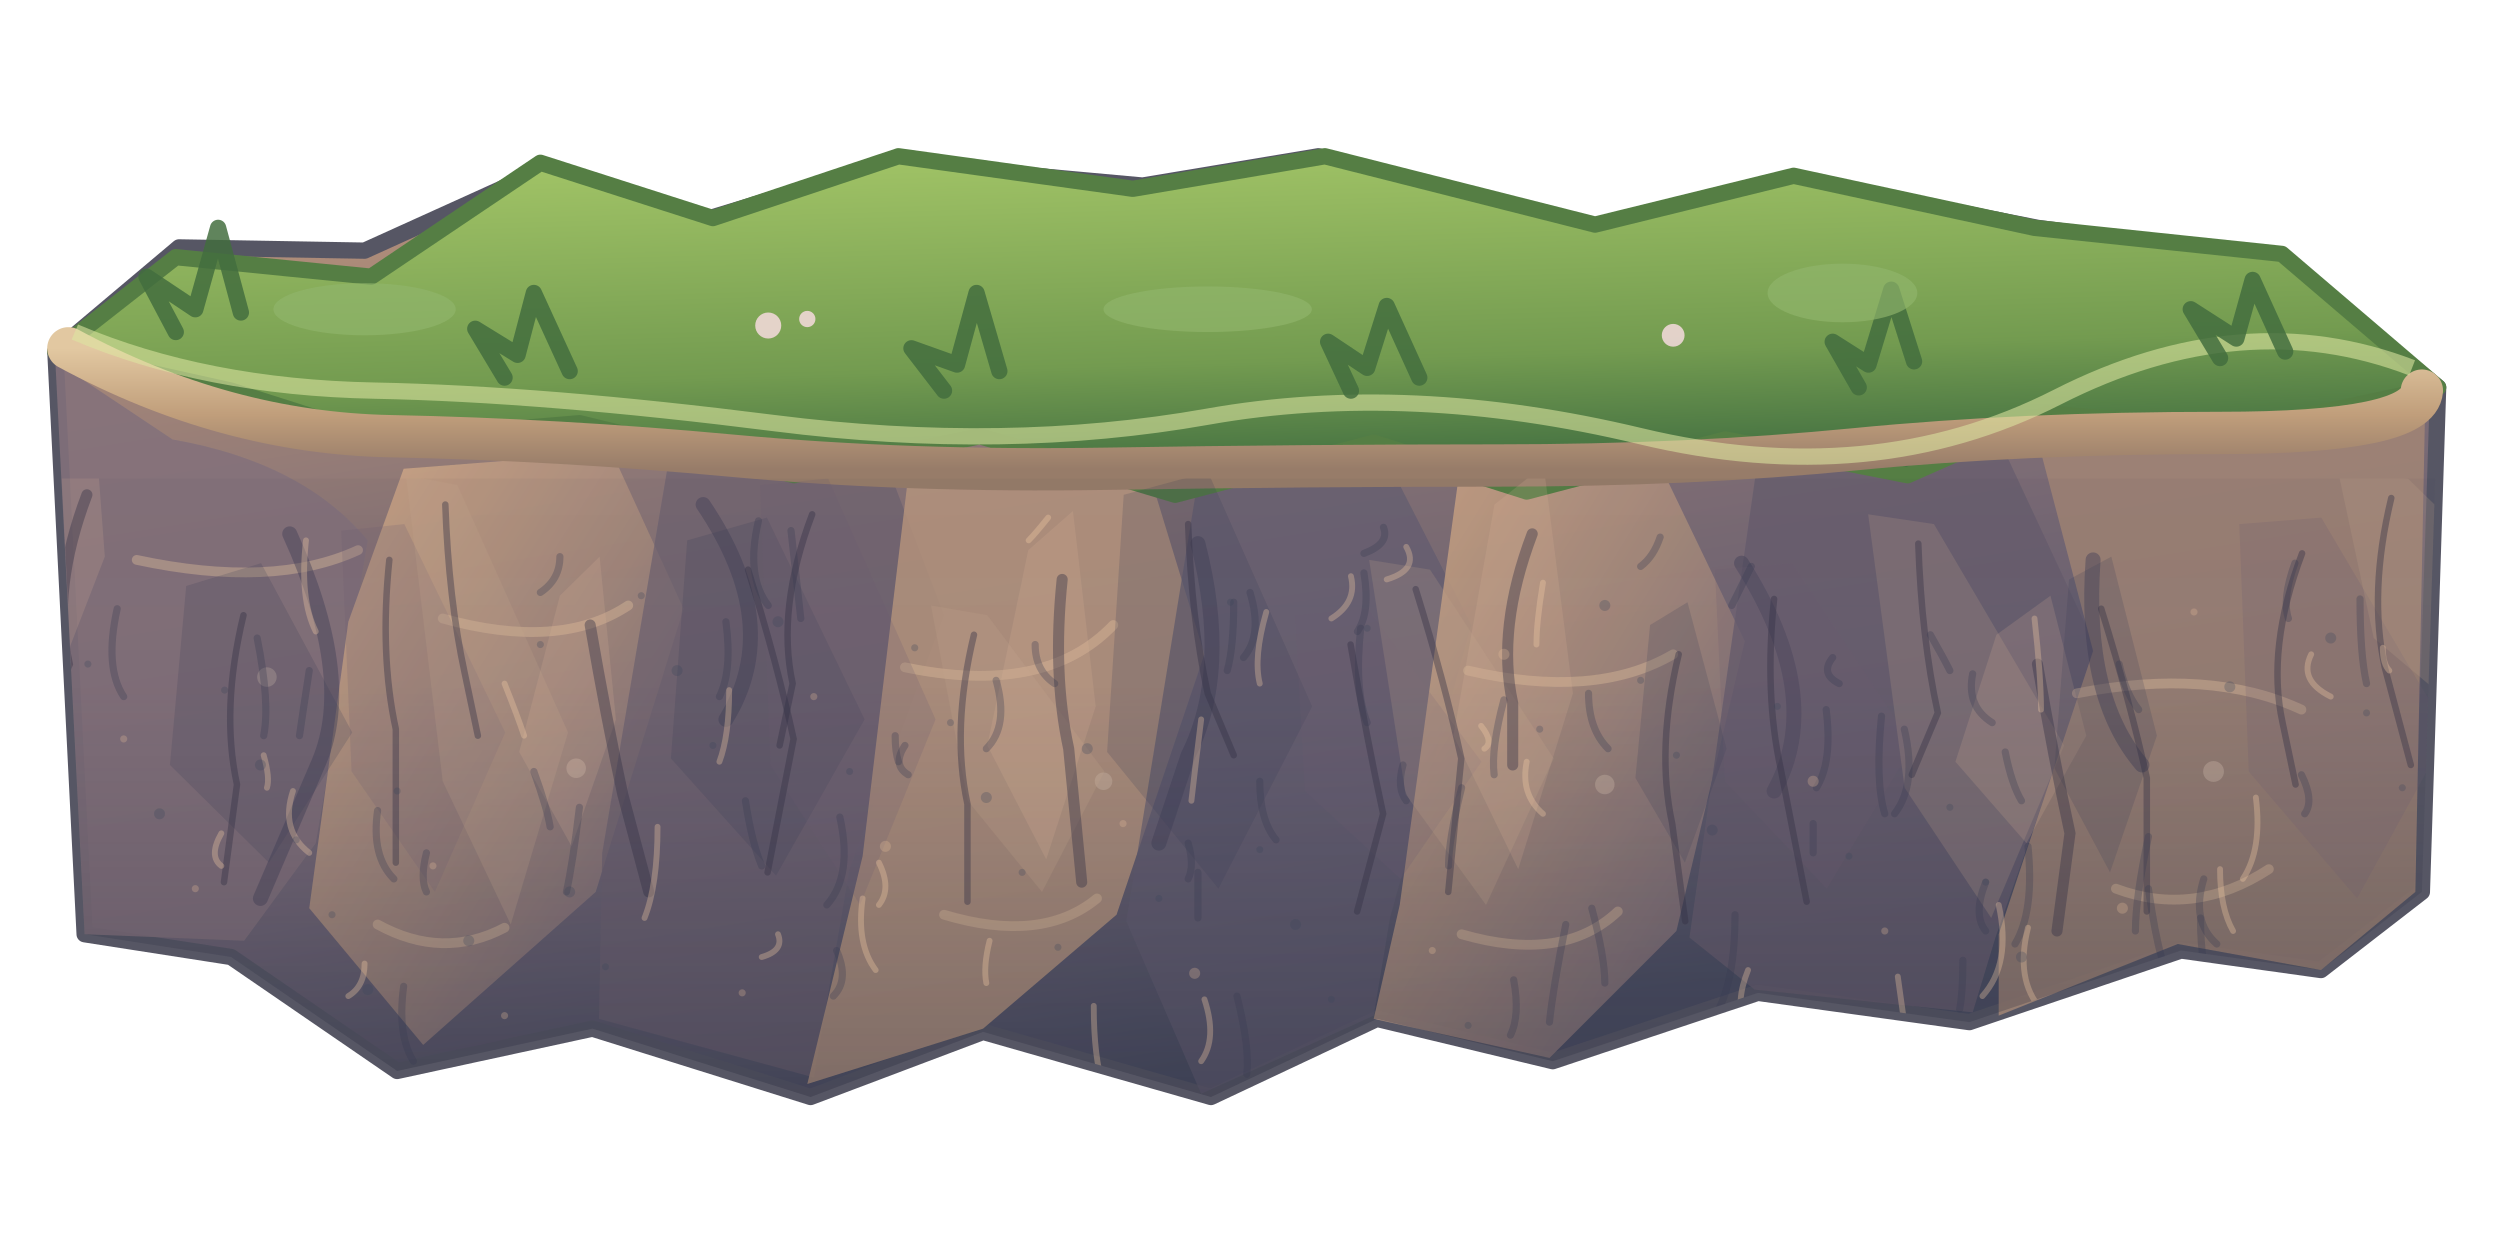
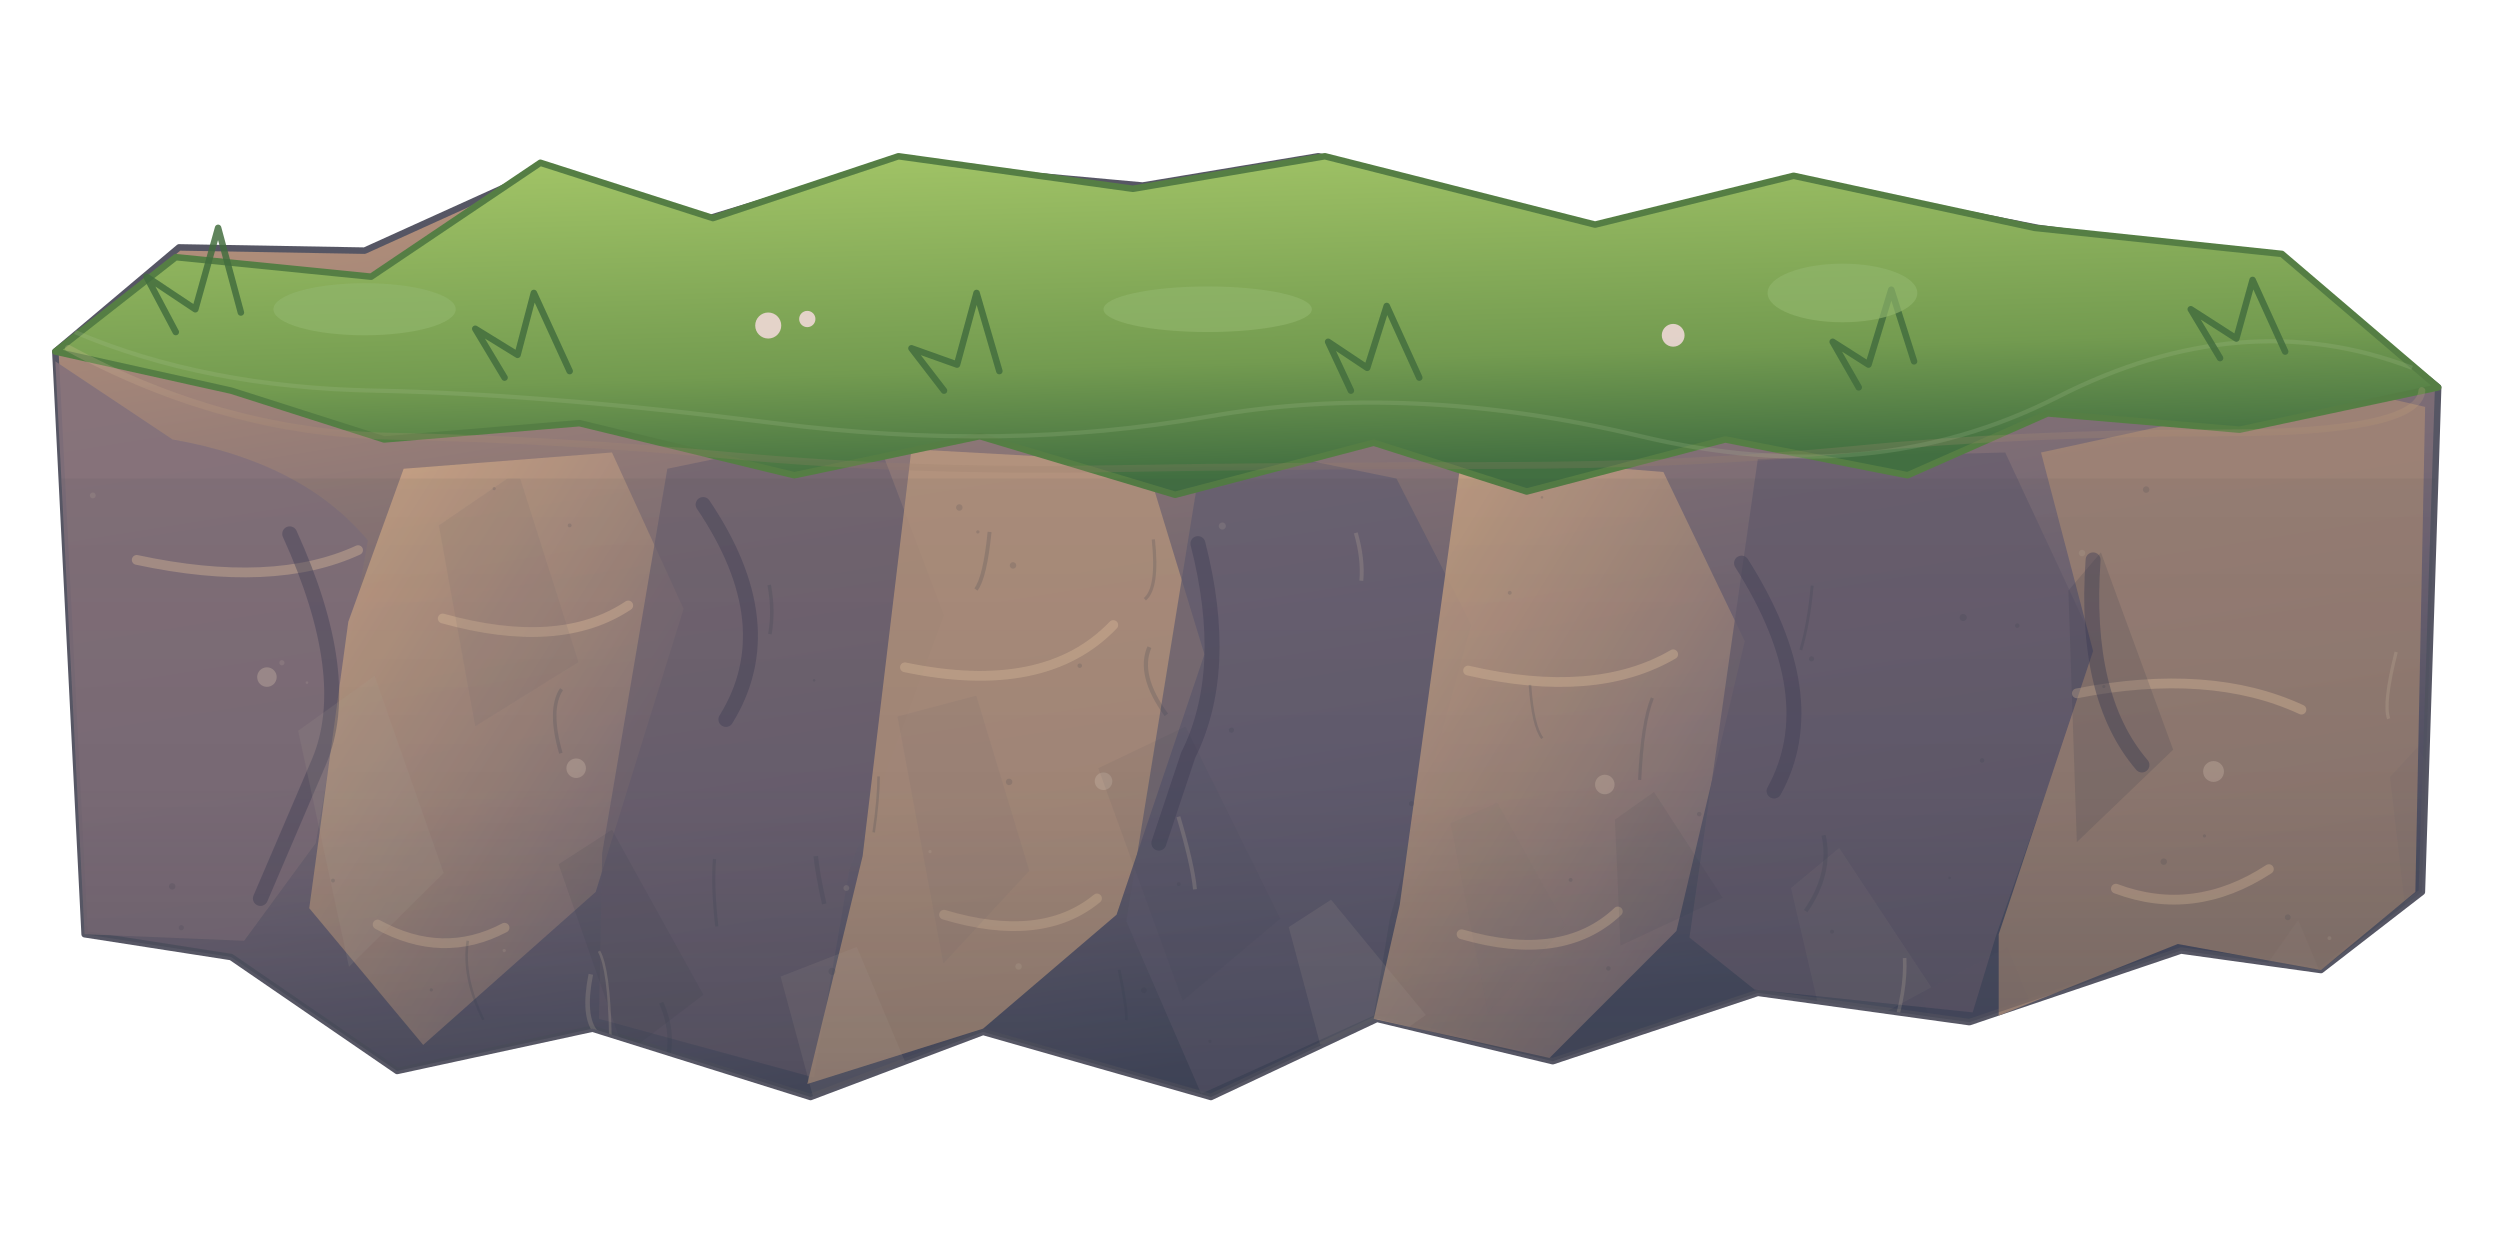
<svg xmlns="http://www.w3.org/2000/svg" viewBox="0 0 768 384">
  <defs>
    <linearGradient id="stone" x1="0" y1="0" x2=".4" y2="1">
      <stop stop-color="#bd967b" />
      <stop offset=".37" stop-color="#8d7776" />
      <stop offset=".7" stop-color="#716574" />
      <stop offset="1" stop-color="#494c60" />
    </linearGradient>
    <linearGradient id="slab" x1="0" y1="0" x2="1" y2="1">
      <stop stop-color="#d9ae88" />
      <stop offset=".52" stop-color="#a88b7c" />
      <stop offset="1" stop-color="#726677" />
    </linearGradient>
    <linearGradient id="turf" x1="0" y1="0" x2=".2" y2="1">
      <stop stop-color="#a5c768" />
      <stop offset=".68" stop-color="#739b50" />
      <stop offset="1" stop-color="#426f41" />
    </linearGradient>
    <linearGradient id="rim" x1="0" y1="0" x2="0" y2="1">
      <stop stop-color="#e2c8a1" />
      <stop offset=".55" stop-color="#c09e7b" />
      <stop offset="1" stop-color="#977c69" />
    </linearGradient>
  </defs>
-   <path d="M17 108 55 76 112 77 165 53 218 67 274 50 351 57 405 48 487 70 550 55 626 70 701 80 749 119 744 274 713 298 670 292 605 314 540 305 477 326 423 313 372 337 302 317 249 337 182 316 122 329 71 294 26 287Z" fill="url(#stone)" stroke="#565664" stroke-width="5" stroke-linejoin="round" />
+   <path d="M17 108 55 76 112 77 165 53 218 67 274 50 351 57 405 48 487 70 550 55 626 70 701 80 749 119 744 274 713 298 670 292 605 314 540 305 477 326 423 313 372 337 302 317 249 337 182 316 122 329 71 294 26 287Z" fill="url(#stone)" stroke="#565664" stroke-width="2.0" stroke-linejoin="round" />
  <path d="M53 135Q93 142 113 166L97 259 75 289 26 287 17 111Z" fill="#83717b" opacity=".86" />
  <path d="M124 144 188 139 210 187 183 274 130 321 95 279 107 191Z" fill="url(#slab)" opacity=".83" />
  <path d="M205 144 268 131 290 189 261 267 250 331 184 313 185 262Z" fill="#6c6170" opacity=".68" />
  <path d="M280 138 352 142 370 201 343 281 302 316 248 333 265 263Z" fill="#bb987e" opacity=".83" />
  <path d="M370 135 429 147 452 192 427 282 422 312 369 336 346 283Z" fill="#625d70" opacity=".67" />
  <path d="M449 140 511 145 536 197 515 286 476 325 422 313 430 278Z" fill="url(#slab)" opacity=".84" />
  <path d="M540 141 616 139 644 199 613 288 606 311 539 304 519 288Z" fill="#685e6e" opacity=".79" />
  <path d="M627 139 719 119 745 125 742 274 713 298 669 290 614 312 614 287 643 200Z" fill="#a48675" opacity=".82" />
  <g stroke="#e9c5a0" stroke-width="3" stroke-linecap="round" fill="none" opacity=".40">
    <path d="M42 172q42 9 68-3M136 190q36 10 57-4M278 205q43 9 64-13M451 206q39 9 63-5M638 213q41-8 69 5" />
    <path d="M116 284q20 11 39 1M290 281q30 9 47-5M449 287q31 9 48-7M650 273q24 9 47-6" />
  </g>
  <g stroke="#413e56" stroke-width="4.6" stroke-linecap="round" fill="none" opacity=".43">
    <path d="M89 164q20 44 9 70l-18 42M216 155q25 37 7 66M368 167q10 39-3 65l-9 27M535 173q26 41 10 70M643 172q-3 42 15 63" />
  </g>
-   <path d="M17 108 54 79 114 85 166 50 219 67 276 48 348 58 407 48 490 69 551 54 625 70 701 78 749 119  688 132 629 127 586 146 530 135 469 151 422 136 361 152 301 134 244 146 178 130 118 135 71 120Z" fill="url(#turf)" stroke="#557e44" stroke-width="5" stroke-linejoin="round" />
-   <path d="M21 107Q69 133 120 134T225 140T340 144T460 143T570 138T682 133T744 120" fill="none" stroke="url(#rim)" stroke-width="13" stroke-linejoin="round" stroke-linecap="round" />
-   <path d="M23 102Q63 119 115 120T238 130T371 128T504 134T632 122T741 113" fill="none" stroke="#dce6a1" stroke-width="5" opacity=".58" />
-   <g fill="none" stroke="#426d3e" stroke-width="5" stroke-linecap="round" stroke-linejoin="round" opacity=".84">
+   <path d="M17 108 54 79 114 85 166 50 219 67 276 48 348 58 407 48 490 69 551 54 625 70 701 78 749 119  688 132 629 127 586 146 530 135 469 151 422 136 361 152 301 134 244 146 178 130 118 135 71 120Z" fill="url(#turf)" stroke="#557e44" stroke-width="2.0" stroke-linejoin="round" />
+   <path d="M21 107Q69 133 120 134T225 140T340 144T460 143T570 138T682 133T744 120" fill="none" stroke="url(#rim)" stroke-width="2.1" opacity=".22" stroke-linejoin="round" stroke-linecap="round" />
+   <path d="M23 102Q63 119 115 120T238 130T371 128T504 134T632 122T741 113" fill="none" stroke="#b1c79a" stroke-width="1.3" opacity=".18" />
+   <g fill="none" stroke="#426d3e" stroke-width="2.0" stroke-linecap="round" stroke-linejoin="round" opacity=".84">
    <path d="m54 102-9-17 15 10 7-25 7 26M155 116l-9-15 13 8 5-19 11 24M290 120l-10-13 14 5 6-22 7 24" />
    <path d="m415 120-7-15 12 8 6-19 10 22M571 119l-8-14 11 7 7-23 7 22M682 110l-9-15 14 9 5-18 10 22" />
  </g>
  <g fill="#91b56c" opacity=".65">
    <ellipse cx="112" cy="95" rx="28" ry="8" />
    <ellipse cx="371" cy="95" rx="32" ry="7" />
    <ellipse cx="566" cy="90" rx="23" ry="9" />
  </g>
  <g fill="#d9c3b0" opacity=".38">
    <circle cx="82" cy="208" r="3" />
    <circle cx="177" cy="236" r="3" />
    <circle cx="339" cy="240" r="2.7" />
    <circle cx="493" cy="241" r="3" />
    <circle cx="680" cy="237" r="3.2" />
  </g>
  <g fill="#f7dbdf" opacity=".84">
    <circle cx="236" cy="100" r="4" />
    <circle cx="248" cy="98" r="2.5" />
    <circle cx="514" cy="103" r="3.5" />
  </g>
  <defs>
    <clipPath id="v7-rock-silhouette">
      <path d="M17 108 55 76 112 77 165 53 218 67 274 50 351 57 405 48 487 70 550 55 626 70 701 80 749 119 744 274 713 298 670 292 605 314 540 305 477 326 423 313 372 337 302 317 249 337 182 316 122 329 71 294 26 287Z" />
    </clipPath>
    <clipPath id="v7-rock-face">
      <rect x="0" y="147" width="768" height="237" />
    </clipPath>
-     <linearGradient id="v7-occlusion" x1="0" y1="0" x2="0" y2="1">
-       <stop stop-color="#302e46" stop-opacity="0" />
-       <stop offset=".55" stop-color="#2f3245" stop-opacity=".06" />
-       <stop offset="1" stop-color="#252739" stop-opacity=".42" />
+     <linearGradient id="v8-rock-depth" x1="0" y1="0" x2="0" y2="1">
+       <stop stop-color="#353b44" stop-opacity="0" />
+       <stop offset=".63" stop-color="#273141" stop-opacity=".11" />
+       <stop offset="1" stop-color="#1b2432" stop-opacity=".34" />
    </linearGradient>
  </defs>
  <g clip-path="url(#v7-rock-silhouette)">
    <g clip-path="url(#v7-rock-face)">
-       <rect width="768" height="384" fill="url(#v7-occlusion)" />
+       <rect width="768" height="384" fill="url(#v8-rock-depth)" />
      <g>
-         <path d="M18.4 143l10.8 -12l3.0 40l-12.0 31l-14.3 -23Z" fill="#e0b89b" opacity="0.17" />
-         <path d="M57.2 180l23.0 -7l28.0 52l-25.6 40l-30.4 -30Z" fill="#383b53" opacity="0.2" />
-         <path d="M104.8 163l19.4 -2l31.0 64l-21.6 49l-25.6 -37Z" fill="#6b586e" opacity="0.2" />
-         <path d="M124.7 146l15.8 3l34.0 76l-17.6 59l-20.9 -44Z" fill="#c1a58a" opacity="0.2" />
-         <path d="M172.0 183l12.2 -12l5.0 50l-13.6 39l-16.1 -29Z" fill="#e0b89b" opacity="0.17" />
-         <path d="M211.1 166l24.5 -7l30.0 62l-27.2 48l-32.3 -36Z" fill="#383b53" opacity="0.2" />
-         <path d="M233.5 149l20.9 -2l33.0 74l-23.2 57l-27.5 -43Z" fill="#6b586e" opacity="0.2" />
-         <path d="M286.0 186l17.3 3l36.0 48l-19.2 37l-22.8 -28Z" fill="#c1a58a" opacity="0.2" />
-         <path d="M315.9 169l13.7 -12l7.0 60l-15.2 47l-18.1 -35Z" fill="#e0b89b" opacity="0.17" />
-         <path d="M345.2 152l25.9 -7l32.0 72l-28.8 56l-34.2 -42Z" fill="#383b53" opacity="0.2" />
-         <path d="M397.8 189l22.3 -2l35.0 47l-24.8 36l-29.4 -27Z" fill="#6b586e" opacity="0.2" />
-         <path d="M420.6 172l18.7 3l38.0 58l-20.8 45l-24.7 -34Z" fill="#c1a58a" opacity="0.2" />
-         <path d="M459.1 155l15.1 -12l9.0 70l-16.8 54l-19.9 -41Z" fill="#e0b89b" opacity="0.17" />
-         <path d="M506.9 192l11.5 -7l12.0 45l-12.8 35l-15.2 -26Z" fill="#383b53" opacity="0.2" />
-         <path d="M526.8 175l23.8 -2l37.0 56l-26.4 44l-31.3 -33Z" fill="#6b586e" opacity="0.2" />
-         <path d="M573.9 158l20.2 3l40.0 68l-22.4 53l-26.6 -40Z" fill="#c1a58a" opacity="0.2" />
-         <path d="M613.3 195l16.6 -12l11.0 43l-18.4 33l-21.8 -25Z" fill="#e0b89b" opacity="0.17" />
-         <path d="M635.6 178l13.0 -7l14.0 55l-14.4 42l-17.1 -32Z" fill="#383b53" opacity="0.2" />
-         <path d="M687.9 161l25.2 -2l39.0 66l-28.0 51l-33.3 -39Z" fill="#6b586e" opacity="0.2" />
-         <path d="M718.1 144l21.6 3l42.0 41l-24.0 32l-28.5 -24Z" fill="#c1a58a" opacity="0.2" />
+         <path d="M22.8 319.6l25.0 -14.5 19.9 40.0 -21.2 17.0Z" fill="#272f40" opacity="0.09" />
+         <path d="M91.6 224.5l23.5 -16.9 21.2 60.6 -29.1 28.8Z" fill="#a99d91" opacity="0.14" />
+         <path d="M134.8 161.4l24.3 -16.6 18.6 58.6 -31.7 19.7Z" fill="#635f67" opacity="0.11" />
+         <path d="M171.6 265.5l16.4 -10.6 28.1 50.7 -24.1 18.3Z" fill="#272f40" opacity="0.10" />
+         <path d="M239.8 300.0l23.4 -9.1 23.8 56.6 -28.0 23.5Z" fill="#a99d91" opacity="0.13" />
+         <path d="M275.7 220.1l24.2 -6.4 16.3 53.8 -26.4 28.5Z" fill="#635f67" opacity="0.10" />
+         <path d="M337.4 236.0l26.8 -12.8 29.1 59.0 -30.0 25.3Z" fill="#272f40" opacity="0.06" />
+         <path d="M395.9 284.8l13.0 -8.4 29.1 35.4 -29.3 20.7Z" fill="#a99d91" opacity="0.15" />
+         <path d="M445.6 252.9l14.4 -6.3 21.0 37.7 -23.9 27.0Z" fill="#635f67" opacity="0.06" />
+         <path d="M496.1 251.8l12.0 -8.5 21.1 32.5 -31.4 14.7Z" fill="#272f40" opacity="0.08" />
+         <path d="M550.2 272.8l14.8 -12.3 28.3 42.8 -32.0 17.2Z" fill="#a99d91" opacity="0.08" />
+         <path d="M590.2 305.1l26.5 -14.2 20.6 50.5 -30.1 17.1Z" fill="#635f67" opacity="0.05" />
+         <path d="M635.4 181.4l10.0 -11.7 22.2 60.6 -29.6 28.4Z" fill="#272f40" opacity="0.15" />
+         <path d="M696.3 296.4l9.7 -13.8 21.9 52.3 -32.6 18.4Z" fill="#a99d91" opacity="0.06" />
+         <path d="M734.2 238.7l8.4 -9.1 26.1 42.6 -28.0 22.4Z" fill="#635f67" opacity="0.12" />
      </g>
      <g>
-         <path d="M26.7 152q-11 29 -6 52l-8 19" fill="none" stroke="#323044" stroke-width="3.4" stroke-linecap="round" opacity=".40" />
-         <path d="M74.8 189q-7 29 -2 52l-4 30" fill="none" stroke="#323044" stroke-width="2" stroke-linecap="round" opacity=".40" />
-         <path d="M119.6 172q-3 29 2 52l0 41" fill="none" stroke="#323044" stroke-width="2" stroke-linecap="round" opacity=".40" />
-         <path d="M136.8 155q1 29 6 52l4 19" fill="none" stroke="#323044" stroke-width="2" stroke-linecap="round" opacity=".40" />
-         <path d="M181.3 192q5 29 10 52l8 30" fill="none" stroke="#323044" stroke-width="3.4" stroke-linecap="round" opacity=".40" />
-         <path d="M229.8 175q9 29 14 52l-8 41" fill="none" stroke="#323044" stroke-width="2" stroke-linecap="round" opacity=".40" />
-         <path d="M249.5 158q-11 29 -6 52l-4 19" fill="none" stroke="#323044" stroke-width="2" stroke-linecap="round" opacity=".40" />
-         <path d="M299.2 195q-7 29 -2 52l0 30" fill="none" stroke="#323044" stroke-width="2" stroke-linecap="round" opacity=".40" />
-         <path d="M326.3 178q-3 29 2 52l4 41" fill="none" stroke="#323044" stroke-width="3.4" stroke-linecap="round" opacity=".40" />
-         <path d="M365.0 161q1 29 6 52l8 19" fill="none" stroke="#323044" stroke-width="2" stroke-linecap="round" opacity=".40" />
-         <path d="M414.9 198q5 29 10 52l-8 30" fill="none" stroke="#323044" stroke-width="2" stroke-linecap="round" opacity=".40" />
-         <path d="M434.9 181q9 29 14 52l-4 41" fill="none" stroke="#323044" stroke-width="2" stroke-linecap="round" opacity=".40" />
-         <path d="M470.7 164q-11 29 -6 52l0 19" fill="none" stroke="#323044" stroke-width="3.4" stroke-linecap="round" opacity=".40" />
-         <path d="M515.7 201q-7 29 -2 52l4 30" fill="none" stroke="#323044" stroke-width="2" stroke-linecap="round" opacity=".40" />
-         <path d="M545.0 184q-3 29 2 52l8 41" fill="none" stroke="#323044" stroke-width="2" stroke-linecap="round" opacity=".40" />
-         <path d="M589.3 167q1 29 6 52l-8 19" fill="none" stroke="#323044" stroke-width="2" stroke-linecap="round" opacity=".40" />
-         <path d="M625.9 204q5 29 10 52l-4 30" fill="none" stroke="#323044" stroke-width="3.4" stroke-linecap="round" opacity=".40" />
-         <path d="M645.5 187q9 29 14 52l0 41" fill="none" stroke="#323044" stroke-width="2" stroke-linecap="round" opacity=".40" />
-         <path d="M707.2 170q-11 29 -6 52l4 19" fill="none" stroke="#323044" stroke-width="2" stroke-linecap="round" opacity=".40" />
-         <path d="M734.6 153q-7 29 -2 52l8 30" fill="none" stroke="#323044" stroke-width="2" stroke-linecap="round" opacity=".40" />
+         <path d="M563.6 364.9q-3.1 7.8 -4.2 15.3" stroke="#d4c3a9" stroke-width="1.3" opacity=".19" fill="none" />
+         <path d="M143.7 289.0q-1.7 11.2 4.8 24.3" stroke="#313c4b" stroke-width="0.8" opacity=".19" fill="none" />
+         <path d="M454.7 358.5q-3.4 8.6 -1.6 25.9" stroke="#313c4b" stroke-width="0.8" opacity=".19" fill="none" />
+         <path d="M736.1 200.3q-4.0 15.8 -2.3 20.5" stroke="#d4c3a9" stroke-width="1.0" opacity=".19" fill="none" />
+         <path d="M304.0 163.4q-1.4 14.0 -4.2 17.7" stroke="#313c4b" stroke-width="1.2" opacity=".19" fill="none" />
+         <path d="M219.5 263.9q-0.7 8.3 0.7 20.7" stroke="#313c4b" stroke-width="1.0" opacity=".19" fill="none" />
+         <path d="M416.5 163.7q2.3 8.0 1.7 14.7" stroke="#d4c3a9" stroke-width="1.2" opacity=".19" fill="none" />
+         <path d="M203.1 308.0q4.2 9.3 1.7 18.5" stroke="#313c4b" stroke-width="1.4" opacity=".19" fill="none" />
+         <path d="M72.5 326.8q-2.0 7.3 -1.8 14.7" stroke="#313c4b" stroke-width="1.1" opacity=".19" fill="none" />
+         <path d="M406.9 326.6q-0.1 10.7 3.9 17.3" stroke="#d4c3a9" stroke-width="1.2" opacity=".19" fill="none" />
+         <path d="M470.0 210.4q0.9 12.7 3.8 16.4" stroke="#313c4b" stroke-width="0.8" opacity=".19" fill="none" />
+         <path d="M172.5 211.7q-4.1 6.2 -0.2 19.7" stroke="#313c4b" stroke-width="1.1" opacity=".19" fill="none" />
+         <path d="M362.0 250.9q4.3 14.3 5.1 22.3" stroke="#d4c3a9" stroke-width="1.2" opacity=".19" fill="none" />
+         <path d="M556.7 179.9q-1.0 11.3 -3.5 19.8" stroke="#313c4b" stroke-width="0.9" opacity=".19" fill="none" />
+         <path d="M354.3 165.7q1.6 14.9 -2.6 18.4" stroke="#313c4b" stroke-width="1.0" opacity=".19" fill="none" />
+         <path d="M78.7 336.3q-0.2 6.2 -2.0 18.8" stroke="#d4c3a9" stroke-width="0.9" opacity=".19" fill="none" />
+         <path d="M72.0 324.5q3.6 8.4 0.2 18.5" stroke="#313c4b" stroke-width="0.9" opacity=".19" fill="none" />
+         <path d="M110.3 368.8q-2.5 15.3 5.4 25.7" stroke="#313c4b" stroke-width="0.9" opacity=".19" fill="none" />
+         <path d="M184.0 292.2q3.1 5.5 3.5 25.9" stroke="#d4c3a9" stroke-width="0.8" opacity=".19" fill="none" />
+         <path d="M343.8 297.9q2.5 12.4 2.2 15.5" stroke="#313c4b" stroke-width="0.9" opacity=".19" fill="none" />
+         <path d="M353.1 198.8q-3.7 8.6 5.2 20.8" stroke="#313c4b" stroke-width="1.3" opacity=".19" fill="none" />
+         <path d="M16.1 319.4q-3.3 8.0 5.7 16.2" stroke="#d4c3a9" stroke-width="1.3" opacity=".19" fill="none" />
+         <path d="M236.3 179.7q1.5 8.0 0.2 15.1" stroke="#313c4b" stroke-width="1.1" opacity=".19" fill="none" />
+         <path d="M507.6 214.4q-3.1 7.7 -3.9 25.2" stroke="#313c4b" stroke-width="1.0" opacity=".19" fill="none" />
+         <path d="M766.7 269.4q-3.3 8.5 1.0 24.5" stroke="#d4c3a9" stroke-width="1.3" opacity=".19" fill="none" />
+         <path d="M465.8 341.9q2.2 10.2 3.9 21.3" stroke="#313c4b" stroke-width="1.0" opacity=".19" fill="none" />
+         <path d="M560.2 256.6q2.6 11.6 -5.5 23.3" stroke="#313c4b" stroke-width="1.3" opacity=".19" fill="none" />
+         <path d="M181.5 299.3q-2.6 13.0 1.6 17.9" stroke="#d4c3a9" stroke-width="1.4" opacity=".19" fill="none" />
+         <path d="M515.6 335.1q4.0 6.8 -5.7 24.9" stroke="#313c4b" stroke-width="1.0" opacity=".19" fill="none" />
+         <path d="M250.6 263.0q0.5 5.2 2.6 14.7" stroke="#313c4b" stroke-width="1.4" opacity=".19" fill="none" />
+         <path d="M585.1 294.3q0.5 10.2 -3.8 23.3" stroke="#d4c3a9" stroke-width="1.1" opacity=".19" fill="none" />
+         <path d="M269.9 238.5q0.0 7.0 -1.5 17.2" stroke="#313c4b" stroke-width="0.8" opacity=".19" fill="none" />
      </g>
      <g>
-         <path d="M322 159q-4 5 -6 7" stroke="#f8d0a8" stroke-width="1.8" opacity="0.32" fill="none" stroke-linecap="round" />
-         <path d="M95 206q-2 13 -3 20" stroke="#363a50" stroke-width="2.2" opacity="0.31" fill="none" stroke-linecap="round" />
-         <path d="M557 253q0 6 0 9" stroke="#363a50" stroke-width="2.2" opacity="0.31" fill="none" stroke-linecap="round" />
-         <path d="M583 300q2 14 3 22" stroke="#f8d0a8" stroke-width="1.8" opacity="0.32" fill="none" stroke-linecap="round" />
-         <path d="M593 195q4 7 6 11" stroke="#363a50" stroke-width="2.2" opacity="0.31" fill="none" stroke-linecap="round" />
-         <path d="M449 242q-4 16 -4 24" stroke="#363a50" stroke-width="2.2" opacity="0.31" fill="none" stroke-linecap="round" />
-         <path d="M304 289q-2 8 -1 13" stroke="#f8d0a8" stroke-width="1.8" opacity="0.32" fill="none" stroke-linecap="round" />
-         <path d="M725 184q0 17 2 26" stroke="#363a50" stroke-width="2.2" opacity="0.31" fill="none" stroke-linecap="round" />
-         <path d="M616 231q2 10 5 15" stroke="#363a50" stroke-width="2.2" opacity="0.31" fill="none" stroke-linecap="round" />
-         <path d="M614 278q4 18 -5 28" stroke="#f8d0a8" stroke-width="1.8" opacity="0.32" fill="none" stroke-linecap="round" />
-         <path d="M705 173q-4 11 -2 17" stroke="#363a50" stroke-width="2.2" opacity="0.31" fill="none" stroke-linecap="round" />
-         <path d="M578 220q-2 20 1 30" stroke="#363a50" stroke-width="2.2" opacity="0.31" fill="none" stroke-linecap="round" />
-         <path d="M682 267q0 12 4 19" stroke="#f8d0a8" stroke-width="1.8" opacity="0.32" fill="none" stroke-linecap="round" />
-         <path d="M425 162q2 5 -6 8" stroke="#363a50" stroke-width="2.2" opacity="0.31" fill="none" stroke-linecap="round" />
-         <path d="M306 209q4 14 -3 21" stroke="#363a50" stroke-width="2.2" opacity="0.31" fill="none" stroke-linecap="round" />
-         <path d="M68 256q-4 7 0 10" stroke="#f8d0a8" stroke-width="1.8" opacity="0.32" fill="none" stroke-linecap="round" />
-         <path d="M124 303q-2 15 3 23" stroke="#363a50" stroke-width="2.2" opacity="0.31" fill="none" stroke-linecap="round" />
-         <path d="M318 198q0 8 6 12" stroke="#363a50" stroke-width="2.2" opacity="0.31" fill="none" stroke-linecap="round" />
-         <path d="M693 245q2 16 -4 25" stroke="#f8d0a8" stroke-width="1.8" opacity="0.32" fill="none" stroke-linecap="round" />
-         <path d="M257 292q4 9 -1 14" stroke="#363a50" stroke-width="2.2" opacity="0.31" fill="none" stroke-linecap="round" />
-         <path d="M36 187q-4 18 2 27" stroke="#363a50" stroke-width="2.2" opacity="0.31" fill="none" stroke-linecap="round" />
-         <path d="M469 234q-2 10 5 16" stroke="#f8d0a8" stroke-width="1.8" opacity="0.32" fill="none" stroke-linecap="round" />
-         <path d="M533 281q0 19 -5 29" stroke="#363a50" stroke-width="2.2" opacity="0.31" fill="none" stroke-linecap="round" />
-         <path d="M419 176q2 12 -2 18" stroke="#363a50" stroke-width="2.2" opacity="0.31" fill="none" stroke-linecap="round" />
-         <path d="M455 223q4 5 1 7" stroke="#f8d0a8" stroke-width="1.8" opacity="0.32" fill="none" stroke-linecap="round" />
-         <path d="M677 270q-4 13 4 20" stroke="#363a50" stroke-width="2.2" opacity="0.31" fill="none" stroke-linecap="round" />
-         <path d="M510 165q-2 6 -6 9" stroke="#363a50" stroke-width="2.2" opacity="0.31" fill="none" stroke-linecap="round" />
-         <path d="M224 212q0 14 -3 22" stroke="#f8d0a8" stroke-width="1.8" opacity="0.32" fill="none" stroke-linecap="round" />
-         <path d="M365 259q2 7 0 11" stroke="#363a50" stroke-width="2.2" opacity="0.31" fill="none" stroke-linecap="round" />
-         <path d="M380 306q4 16 3 24" stroke="#363a50" stroke-width="2.2" opacity="0.31" fill="none" stroke-linecap="round" />
-         <path d="M710 201q-4 8 6 13" stroke="#f8d0a8" stroke-width="1.8" opacity="0.32" fill="none" stroke-linecap="round" />
-         <path d="M178 248q-2 17 -4 26" stroke="#363a50" stroke-width="2.2" opacity="0.31" fill="none" stroke-linecap="round" />
-         <path d="M603 295q0 10 -1 15" stroke="#363a50" stroke-width="2.2" opacity="0.31" fill="none" stroke-linecap="round" />
-         <path d="M625 190q2 18 2 28" stroke="#f8d0a8" stroke-width="1.8" opacity="0.32" fill="none" stroke-linecap="round" />
-         <path d="M164 237q4 11 5 17" stroke="#363a50" stroke-width="2.2" opacity="0.31" fill="none" stroke-linecap="round" />
-         <path d="M481 284q-4 20 -5 30" stroke="#363a50" stroke-width="2.2" opacity="0.31" fill="none" stroke-linecap="round" />
-         <path d="M474 179q-2 12 -2 19" stroke="#f8d0a8" stroke-width="1.8" opacity="0.32" fill="none" stroke-linecap="round" />
-         <path d="M275 226q0 5 1 8" stroke="#363a50" stroke-width="2.2" opacity="0.31" fill="none" stroke-linecap="round" />
-         <path d="M660 273q2 14 4 21" stroke="#363a50" stroke-width="2.2" opacity="0.31" fill="none" stroke-linecap="round" />
-         <path d="M432 168q4 7 -6 10" stroke="#f8d0a8" stroke-width="1.8" opacity="0.32" fill="none" stroke-linecap="round" />
-         <path d="M462 215q-4 15 -3 23" stroke="#363a50" stroke-width="2.2" opacity="0.31" fill="none" stroke-linecap="round" />
-         <path d="M131 262q-2 8 0 12" stroke="#363a50" stroke-width="2.2" opacity="0.31" fill="none" stroke-linecap="round" />
-         <path d="M336 309q0 16 3 25" stroke="#f8d0a8" stroke-width="1.8" opacity="0.32" fill="none" stroke-linecap="round" />
-         <path d="M651 204q2 9 6 14" stroke="#363a50" stroke-width="2.2" opacity="0.31" fill="none" stroke-linecap="round" />
-         <path d="M258 251q4 18 -4 27" stroke="#363a50" stroke-width="2.2" opacity="0.31" fill="none" stroke-linecap="round" />
-         <path d="M537 298q-4 10 -1 16" stroke="#f8d0a8" stroke-width="1.8" opacity="0.32" fill="none" stroke-linecap="round" />
-         <path d="M418 193q-2 19 2 29" stroke="#363a50" stroke-width="2.2" opacity="0.31" fill="none" stroke-linecap="round" />
-         <path d="M387 240q0 12 5 18" stroke="#363a50" stroke-width="2.2" opacity="0.31" fill="none" stroke-linecap="round" />
-         <path d="M239 287q2 5 -5 7" stroke="#f8d0a8" stroke-width="1.8" opacity="0.32" fill="none" stroke-linecap="round" />
-         <path d="M384 182q4 13 -2 20" stroke="#363a50" stroke-width="2.2" opacity="0.31" fill="none" stroke-linecap="round" />
-         <path d="M278 229q-4 6 1 9" stroke="#363a50" stroke-width="2.2" opacity="0.31" fill="none" stroke-linecap="round" />
-         <path d="M265 276q-2 14 4 22" stroke="#f8d0a8" stroke-width="1.8" opacity="0.32" fill="none" stroke-linecap="round" />
-         <path d="M172 171q0 7 -6 11" stroke="#363a50" stroke-width="2.2" opacity="0.31" fill="none" stroke-linecap="round" />
-         <path d="M561 218q2 16 -3 24" stroke="#363a50" stroke-width="2.2" opacity="0.31" fill="none" stroke-linecap="round" />
-         <path d="M270 265q4 8 0 13" stroke="#f8d0a8" stroke-width="1.8" opacity="0.32" fill="none" stroke-linecap="round" />
-         <path d="M233 160q-4 17 3 26" stroke="#363a50" stroke-width="2.2" opacity="0.31" fill="none" stroke-linecap="round" />
-         <path d="M606 207q-2 10 6 15" stroke="#363a50" stroke-width="2.2" opacity="0.31" fill="none" stroke-linecap="round" />
-         <path d="M202 254q0 18 -4 28" stroke="#f8d0a8" stroke-width="1.8" opacity="0.32" fill="none" stroke-linecap="round" />
-         <path d="M465 301q2 11 -1 17" stroke="#363a50" stroke-width="2.2" opacity="0.31" fill="none" stroke-linecap="round" />
-         <path d="M79 196q4 20 2 30" stroke="#363a50" stroke-width="2.2" opacity="0.31" fill="none" stroke-linecap="round" />
-         <path d="M90 243q-4 12 5 19" stroke="#f8d0a8" stroke-width="1.8" opacity="0.32" fill="none" stroke-linecap="round" />
-         <path d="M32 290q-2 5 -5 8" stroke="#363a50" stroke-width="2.2" opacity="0.31" fill="none" stroke-linecap="round" />
-         <path d="M379 185q0 14 -2 21" stroke="#363a50" stroke-width="2.2" opacity="0.31" fill="none" stroke-linecap="round" />
-         <path d="M81 232q2 7 1 10" stroke="#f8d0a8" stroke-width="1.8" opacity="0.32" fill="none" stroke-linecap="round" />
-         <path d="M489 279q4 15 4 23" stroke="#363a50" stroke-width="2.2" opacity="0.31" fill="none" stroke-linecap="round" />
-         <path d="M538 174q-4 8 -6 12" stroke="#363a50" stroke-width="2.2" opacity="0.31" fill="none" stroke-linecap="round" />
-         <path d="M369 221q-2 16 -3 25" stroke="#f8d0a8" stroke-width="1.8" opacity="0.32" fill="none" stroke-linecap="round" />
-         <path d="M368 268q0 9 0 14" stroke="#363a50" stroke-width="2.2" opacity="0.31" fill="none" stroke-linecap="round" />
-         <path d="M243 163q2 18 3 27" stroke="#363a50" stroke-width="2.2" opacity="0.31" fill="none" stroke-linecap="round" />
-         <path d="M155 210q4 10 6 16" stroke="#f8d0a8" stroke-width="1.8" opacity="0.32" fill="none" stroke-linecap="round" />
-         <path d="M660 257q-4 19 -4 29" stroke="#363a50" stroke-width="2.2" opacity="0.31" fill="none" stroke-linecap="round" />
-         <path d="M79 304q-2 12 -1 18" stroke="#363a50" stroke-width="2.2" opacity="0.31" fill="none" stroke-linecap="round" />
-         <path d="M732 199q0 5 2 7" stroke="#f8d0a8" stroke-width="1.8" opacity="0.32" fill="none" stroke-linecap="round" />
-         <path d="M229 246q2 13 5 20" stroke="#363a50" stroke-width="2.2" opacity="0.31" fill="none" stroke-linecap="round" />
-         <path d="M29 293q4 6 -5 9" stroke="#363a50" stroke-width="2.2" opacity="0.31" fill="none" stroke-linecap="round" />
-         <path d="M389 188q-4 14 -2 22" stroke="#f8d0a8" stroke-width="1.8" opacity="0.32" fill="none" stroke-linecap="round" />
-         <path d="M431 235q-2 7 1 11" stroke="#363a50" stroke-width="2.2" opacity="0.31" fill="none" stroke-linecap="round" />
-         <path d="M676 282q0 16 4 24" stroke="#363a50" stroke-width="2.2" opacity="0.31" fill="none" stroke-linecap="round" />
-         <path d="M415 177q2 8 -6 13" stroke="#f8d0a8" stroke-width="1.8" opacity="0.32" fill="none" stroke-linecap="round" />
-         <path d="M585 224q4 17 -3 26" stroke="#363a50" stroke-width="2.2" opacity="0.31" fill="none" stroke-linecap="round" />
-         <path d="M610 271q-4 10 0 15" stroke="#363a50" stroke-width="2.2" opacity="0.31" fill="none" stroke-linecap="round" />
-         <path d="M94 166q-2 18 3 28" stroke="#f8d0a8" stroke-width="1.8" opacity="0.32" fill="none" stroke-linecap="round" />
-         <path d="M488 213q0 11 6 17" stroke="#363a50" stroke-width="2.2" opacity="0.31" fill="none" stroke-linecap="round" />
-         <path d="M623 260q2 20 -4 30" stroke="#363a50" stroke-width="2.2" opacity="0.31" fill="none" stroke-linecap="round" />
-         <path d="M370 307q4 12 -1 19" stroke="#f8d0a8" stroke-width="1.8" opacity="0.32" fill="none" stroke-linecap="round" />
-         <path d="M563 202q-4 5 2 8" stroke="#363a50" stroke-width="2.2" opacity="0.31" fill="none" stroke-linecap="round" />
-         <path d="M116 249q-2 14 5 21" stroke="#363a50" stroke-width="2.2" opacity="0.31" fill="none" stroke-linecap="round" />
-         <path d="M112 296q0 7 -5 10" stroke="#f8d0a8" stroke-width="1.8" opacity="0.32" fill="none" stroke-linecap="round" />
-         <path d="M223 191q2 15 -2 23" stroke="#363a50" stroke-width="2.2" opacity="0.31" fill="none" stroke-linecap="round" />
-         <path d="M707 238q4 8 1 12" stroke="#363a50" stroke-width="2.2" opacity="0.31" fill="none" stroke-linecap="round" />
-         <path d="M623 285q-4 16 4 25" stroke="#f8d0a8" stroke-width="1.8" opacity="0.32" fill="none" stroke-linecap="round" />
-       </g>
-       <g>
-         <circle cx="16" cy="181" r="1.7" fill="#e5bd99" opacity=".28" />
-         <circle cx="69" cy="212" r="1.1" fill="#3b4659" opacity=".28" />
-         <circle cx="122" cy="243" r="1.1" fill="#3b4659" opacity=".28" />
-         <circle cx="175" cy="274" r="1.7" fill="#3b4659" opacity=".28" />
-         <circle cx="228" cy="305" r="1.1" fill="#e5bd99" opacity=".28" />
-         <circle cx="281" cy="199" r="1.1" fill="#3b4659" opacity=".28" />
-         <circle cx="334" cy="230" r="1.7" fill="#3b4659" opacity=".28" />
-         <circle cx="387" cy="261" r="1.1" fill="#3b4659" opacity=".28" />
-         <circle cx="440" cy="292" r="1.1" fill="#e5bd99" opacity=".28" />
-         <circle cx="493" cy="186" r="1.7" fill="#3b4659" opacity=".28" />
-         <circle cx="546" cy="217" r="1.1" fill="#3b4659" opacity=".28" />
-         <circle cx="599" cy="248" r="1.1" fill="#3b4659" opacity=".28" />
-         <circle cx="652" cy="279" r="1.7" fill="#e5bd99" opacity=".28" />
-         <circle cx="705" cy="310" r="1.1" fill="#3b4659" opacity=".28" />
-         <circle cx="27" cy="204" r="1.1" fill="#3b4659" opacity=".28" />
-         <circle cx="80" cy="235" r="1.7" fill="#3b4659" opacity=".28" />
-         <circle cx="133" cy="266" r="1.1" fill="#e5bd99" opacity=".28" />
-         <circle cx="186" cy="297" r="1.1" fill="#3b4659" opacity=".28" />
-         <circle cx="239" cy="191" r="1.7" fill="#3b4659" opacity=".28" />
-         <circle cx="292" cy="222" r="1.1" fill="#3b4659" opacity=".28" />
-         <circle cx="345" cy="253" r="1.1" fill="#e5bd99" opacity=".28" />
-         <circle cx="398" cy="284" r="1.7" fill="#3b4659" opacity=".28" />
-         <circle cx="451" cy="315" r="1.1" fill="#3b4659" opacity=".28" />
-         <circle cx="504" cy="209" r="1.1" fill="#3b4659" opacity=".28" />
-         <circle cx="557" cy="240" r="1.7" fill="#e5bd99" opacity=".28" />
-         <circle cx="610" cy="271" r="1.1" fill="#3b4659" opacity=".28" />
-         <circle cx="663" cy="302" r="1.1" fill="#3b4659" opacity=".28" />
-         <circle cx="716" cy="196" r="1.7" fill="#3b4659" opacity=".28" />
-         <circle cx="38" cy="227" r="1.1" fill="#e5bd99" opacity=".28" />
-         <circle cx="91" cy="258" r="1.1" fill="#3b4659" opacity=".28" />
-         <circle cx="144" cy="289" r="1.7" fill="#3b4659" opacity=".28" />
-         <circle cx="197" cy="183" r="1.1" fill="#3b4659" opacity=".28" />
-         <circle cx="250" cy="214" r="1.1" fill="#e5bd99" opacity=".28" />
-         <circle cx="303" cy="245" r="1.7" fill="#3b4659" opacity=".28" />
-         <circle cx="356" cy="276" r="1.1" fill="#3b4659" opacity=".28" />
-         <circle cx="409" cy="307" r="1.1" fill="#3b4659" opacity=".28" />
-         <circle cx="462" cy="201" r="1.7" fill="#e5bd99" opacity=".28" />
-         <circle cx="515" cy="232" r="1.1" fill="#3b4659" opacity=".28" />
-         <circle cx="568" cy="263" r="1.1" fill="#3b4659" opacity=".28" />
-         <circle cx="621" cy="294" r="1.7" fill="#3b4659" opacity=".28" />
-         <circle cx="674" cy="188" r="1.1" fill="#e5bd99" opacity=".28" />
-         <circle cx="727" cy="219" r="1.1" fill="#3b4659" opacity=".28" />
-         <circle cx="49" cy="250" r="1.7" fill="#3b4659" opacity=".28" />
-         <circle cx="102" cy="281" r="1.1" fill="#3b4659" opacity=".28" />
-         <circle cx="155" cy="312" r="1.1" fill="#e5bd99" opacity=".28" />
-         <circle cx="208" cy="206" r="1.7" fill="#3b4659" opacity=".28" />
-         <circle cx="261" cy="237" r="1.1" fill="#3b4659" opacity=".28" />
-         <circle cx="314" cy="268" r="1.1" fill="#3b4659" opacity=".28" />
-         <circle cx="367" cy="299" r="1.7" fill="#e5bd99" opacity=".28" />
-         <circle cx="420" cy="193" r="1.1" fill="#3b4659" opacity=".28" />
-         <circle cx="473" cy="224" r="1.1" fill="#3b4659" opacity=".28" />
-         <circle cx="526" cy="255" r="1.7" fill="#3b4659" opacity=".28" />
-         <circle cx="579" cy="286" r="1.1" fill="#e5bd99" opacity=".28" />
-         <circle cx="632" cy="317" r="1.1" fill="#3b4659" opacity=".28" />
-         <circle cx="685" cy="211" r="1.7" fill="#3b4659" opacity=".28" />
-         <circle cx="738" cy="242" r="1.1" fill="#3b4659" opacity=".28" />
-         <circle cx="60" cy="273" r="1.1" fill="#e5bd99" opacity=".28" />
-         <circle cx="113" cy="304" r="1.7" fill="#3b4659" opacity=".28" />
-         <circle cx="166" cy="198" r="1.1" fill="#3b4659" opacity=".28" />
-         <circle cx="219" cy="229" r="1.1" fill="#3b4659" opacity=".28" />
-         <circle cx="272" cy="260" r="1.7" fill="#e5bd99" opacity=".28" />
-         <circle cx="325" cy="291" r="1.1" fill="#3b4659" opacity=".28" />
-         <circle cx="378" cy="185" r="1.1" fill="#3b4659" opacity=".28" />
+         <circle cx="28.5" cy="152.2" r="0.9" fill="#c5b6a4" opacity=".16" />
+         <circle cx="250.1" cy="209.0" r="0.4" fill="#303947" opacity=".16" />
+         <circle cx="299.2" cy="347.4" r="1.0" fill="#303947" opacity=".16" />
+         <circle cx="21.8" cy="242.2" r="0.6" fill="#303947" opacity=".16" />
+         <circle cx="742.1" cy="355.5" r="1.0" fill="#c5b6a4" opacity=".16" />
+         <circle cx="598.9" cy="269.7" r="0.4" fill="#303947" opacity=".16" />
+         <circle cx="767.3" cy="182.2" r="0.6" fill="#303947" opacity=".16" />
+         <circle cx="559.4" cy="368.6" r="1.0" fill="#303947" opacity=".16" />
+         <circle cx="260.0" cy="272.8" r="0.9" fill="#c5b6a4" opacity=".16" />
+         <circle cx="155.3" cy="357.0" r="0.6" fill="#303947" opacity=".16" />
+         <circle cx="55.7" cy="285.0" r="0.8" fill="#303947" opacity=".16" />
+         <circle cx="371.7" cy="319.9" r="0.5" fill="#303947" opacity=".16" />
+         <circle cx="765.1" cy="201.3" r="0.9" fill="#c5b6a4" opacity=".16" />
+         <circle cx="175.0" cy="161.4" r="0.6" fill="#303947" opacity=".16" />
+         <circle cx="562.8" cy="286.2" r="0.6" fill="#303947" opacity=".16" />
+         <circle cx="608.9" cy="233.6" r="0.7" fill="#303947" opacity=".16" />
+         <circle cx="135.4" cy="369.2" r="0.4" fill="#c5b6a4" opacity=".16" />
+         <circle cx="482.5" cy="270.3" r="0.6" fill="#303947" opacity=".16" />
+         <circle cx="30.4" cy="341.0" r="1.0" fill="#303947" opacity=".16" />
+         <circle cx="603.1" cy="189.7" r="1.1" fill="#303947" opacity=".16" />
+         <circle cx="154.9" cy="292.0" r="0.5" fill="#c5b6a4" opacity=".16" />
+         <circle cx="362.1" cy="271.6" r="0.6" fill="#303947" opacity=".16" />
+         <circle cx="255.6" cy="298.4" r="1.1" fill="#303947" opacity=".16" />
+         <circle cx="473.7" cy="152.8" r="0.4" fill="#303947" opacity=".16" />
+         <circle cx="375.5" cy="161.6" r="1.1" fill="#c5b6a4" opacity=".16" />
+         <circle cx="378.3" cy="224.3" r="0.8" fill="#303947" opacity=".16" />
+         <circle cx="52.9" cy="272.3" r="1.0" fill="#303947" opacity=".16" />
+         <circle cx="646.3" cy="210.9" r="0.5" fill="#303947" opacity=".16" />
+         <circle cx="221.3" cy="352.6" r="0.6" fill="#c5b6a4" opacity=".16" />
+         <circle cx="406.0" cy="321.7" r="1.0" fill="#303947" opacity=".16" />
+         <circle cx="151.8" cy="150.1" r="0.5" fill="#303947" opacity=".16" />
+         <circle cx="576.9" cy="354.9" r="0.6" fill="#303947" opacity=".16" />
+         <circle cx="639.6" cy="169.9" r="1.0" fill="#c5b6a4" opacity=".16" />
+         <circle cx="102.3" cy="270.5" r="0.6" fill="#303947" opacity=".16" />
+         <circle cx="288.7" cy="376.6" r="0.7" fill="#303947" opacity=".16" />
+         <circle cx="702.8" cy="281.8" r="0.9" fill="#303947" opacity=".16" />
+         <circle cx="627.0" cy="335.0" r="0.9" fill="#c5b6a4" opacity=".16" />
+         <circle cx="556.5" cy="202.4" r="0.8" fill="#303947" opacity=".16" />
+         <circle cx="433.6" cy="246.9" r="0.8" fill="#303947" opacity=".16" />
+         <circle cx="310.0" cy="240.2" r="1.0" fill="#303947" opacity=".16" />
+         <circle cx="285.7" cy="261.6" r="0.5" fill="#c5b6a4" opacity=".16" />
+         <circle cx="677.2" cy="256.8" r="0.5" fill="#303947" opacity=".16" />
+         <circle cx="619.7" cy="192.2" r="0.7" fill="#303947" opacity=".16" />
+         <circle cx="331.7" cy="204.5" r="0.7" fill="#303947" opacity=".16" />
+         <circle cx="747.7" cy="188.7" r="0.7" fill="#c5b6a4" opacity=".16" />
+         <circle cx="494.1" cy="297.5" r="0.7" fill="#303947" opacity=".16" />
+         <circle cx="179.9" cy="382.7" r="1.1" fill="#303947" opacity=".16" />
+         <circle cx="311.2" cy="173.7" r="1.0" fill="#303947" opacity=".16" />
+         <circle cx="715.6" cy="288.2" r="0.6" fill="#c5b6a4" opacity=".16" />
+         <circle cx="707.9" cy="336.0" r="0.7" fill="#303947" opacity=".16" />
+         <circle cx="457.3" cy="352.8" r="0.6" fill="#303947" opacity=".16" />
+         <circle cx="463.8" cy="182.1" r="0.6" fill="#303947" opacity=".16" />
+         <circle cx="312.9" cy="296.9" r="1.0" fill="#c5b6a4" opacity=".16" />
+         <circle cx="300.4" cy="163.4" r="0.5" fill="#303947" opacity=".16" />
+         <circle cx="659.3" cy="150.4" r="1.0" fill="#303947" opacity=".16" />
+         <circle cx="759.7" cy="332.0" r="0.9" fill="#303947" opacity=".16" />
+         <circle cx="86.6" cy="203.6" r="0.8" fill="#c5b6a4" opacity=".16" />
+         <circle cx="351.4" cy="304.2" r="0.9" fill="#303947" opacity=".16" />
+         <circle cx="522.0" cy="250.1" r="0.7" fill="#303947" opacity=".16" />
+         <circle cx="664.7" cy="264.7" r="1.0" fill="#303947" opacity=".16" />
+         <circle cx="94.3" cy="209.7" r="0.4" fill="#c5b6a4" opacity=".16" />
+         <circle cx="132.5" cy="304.1" r="0.5" fill="#303947" opacity=".16" />
+         <circle cx="605.7" cy="374.9" r="1.1" fill="#303947" opacity=".16" />
+         <circle cx="294.7" cy="155.9" r="1.0" fill="#303947" opacity=".16" />
+         <circle cx="360.6" cy="374.3" r="0.9" fill="#c5b6a4" opacity=".16" />
+         <circle cx="151.6" cy="376.6" r="0.6" fill="#303947" opacity=".16" />
      </g>
    </g>
  </g>
</svg>
